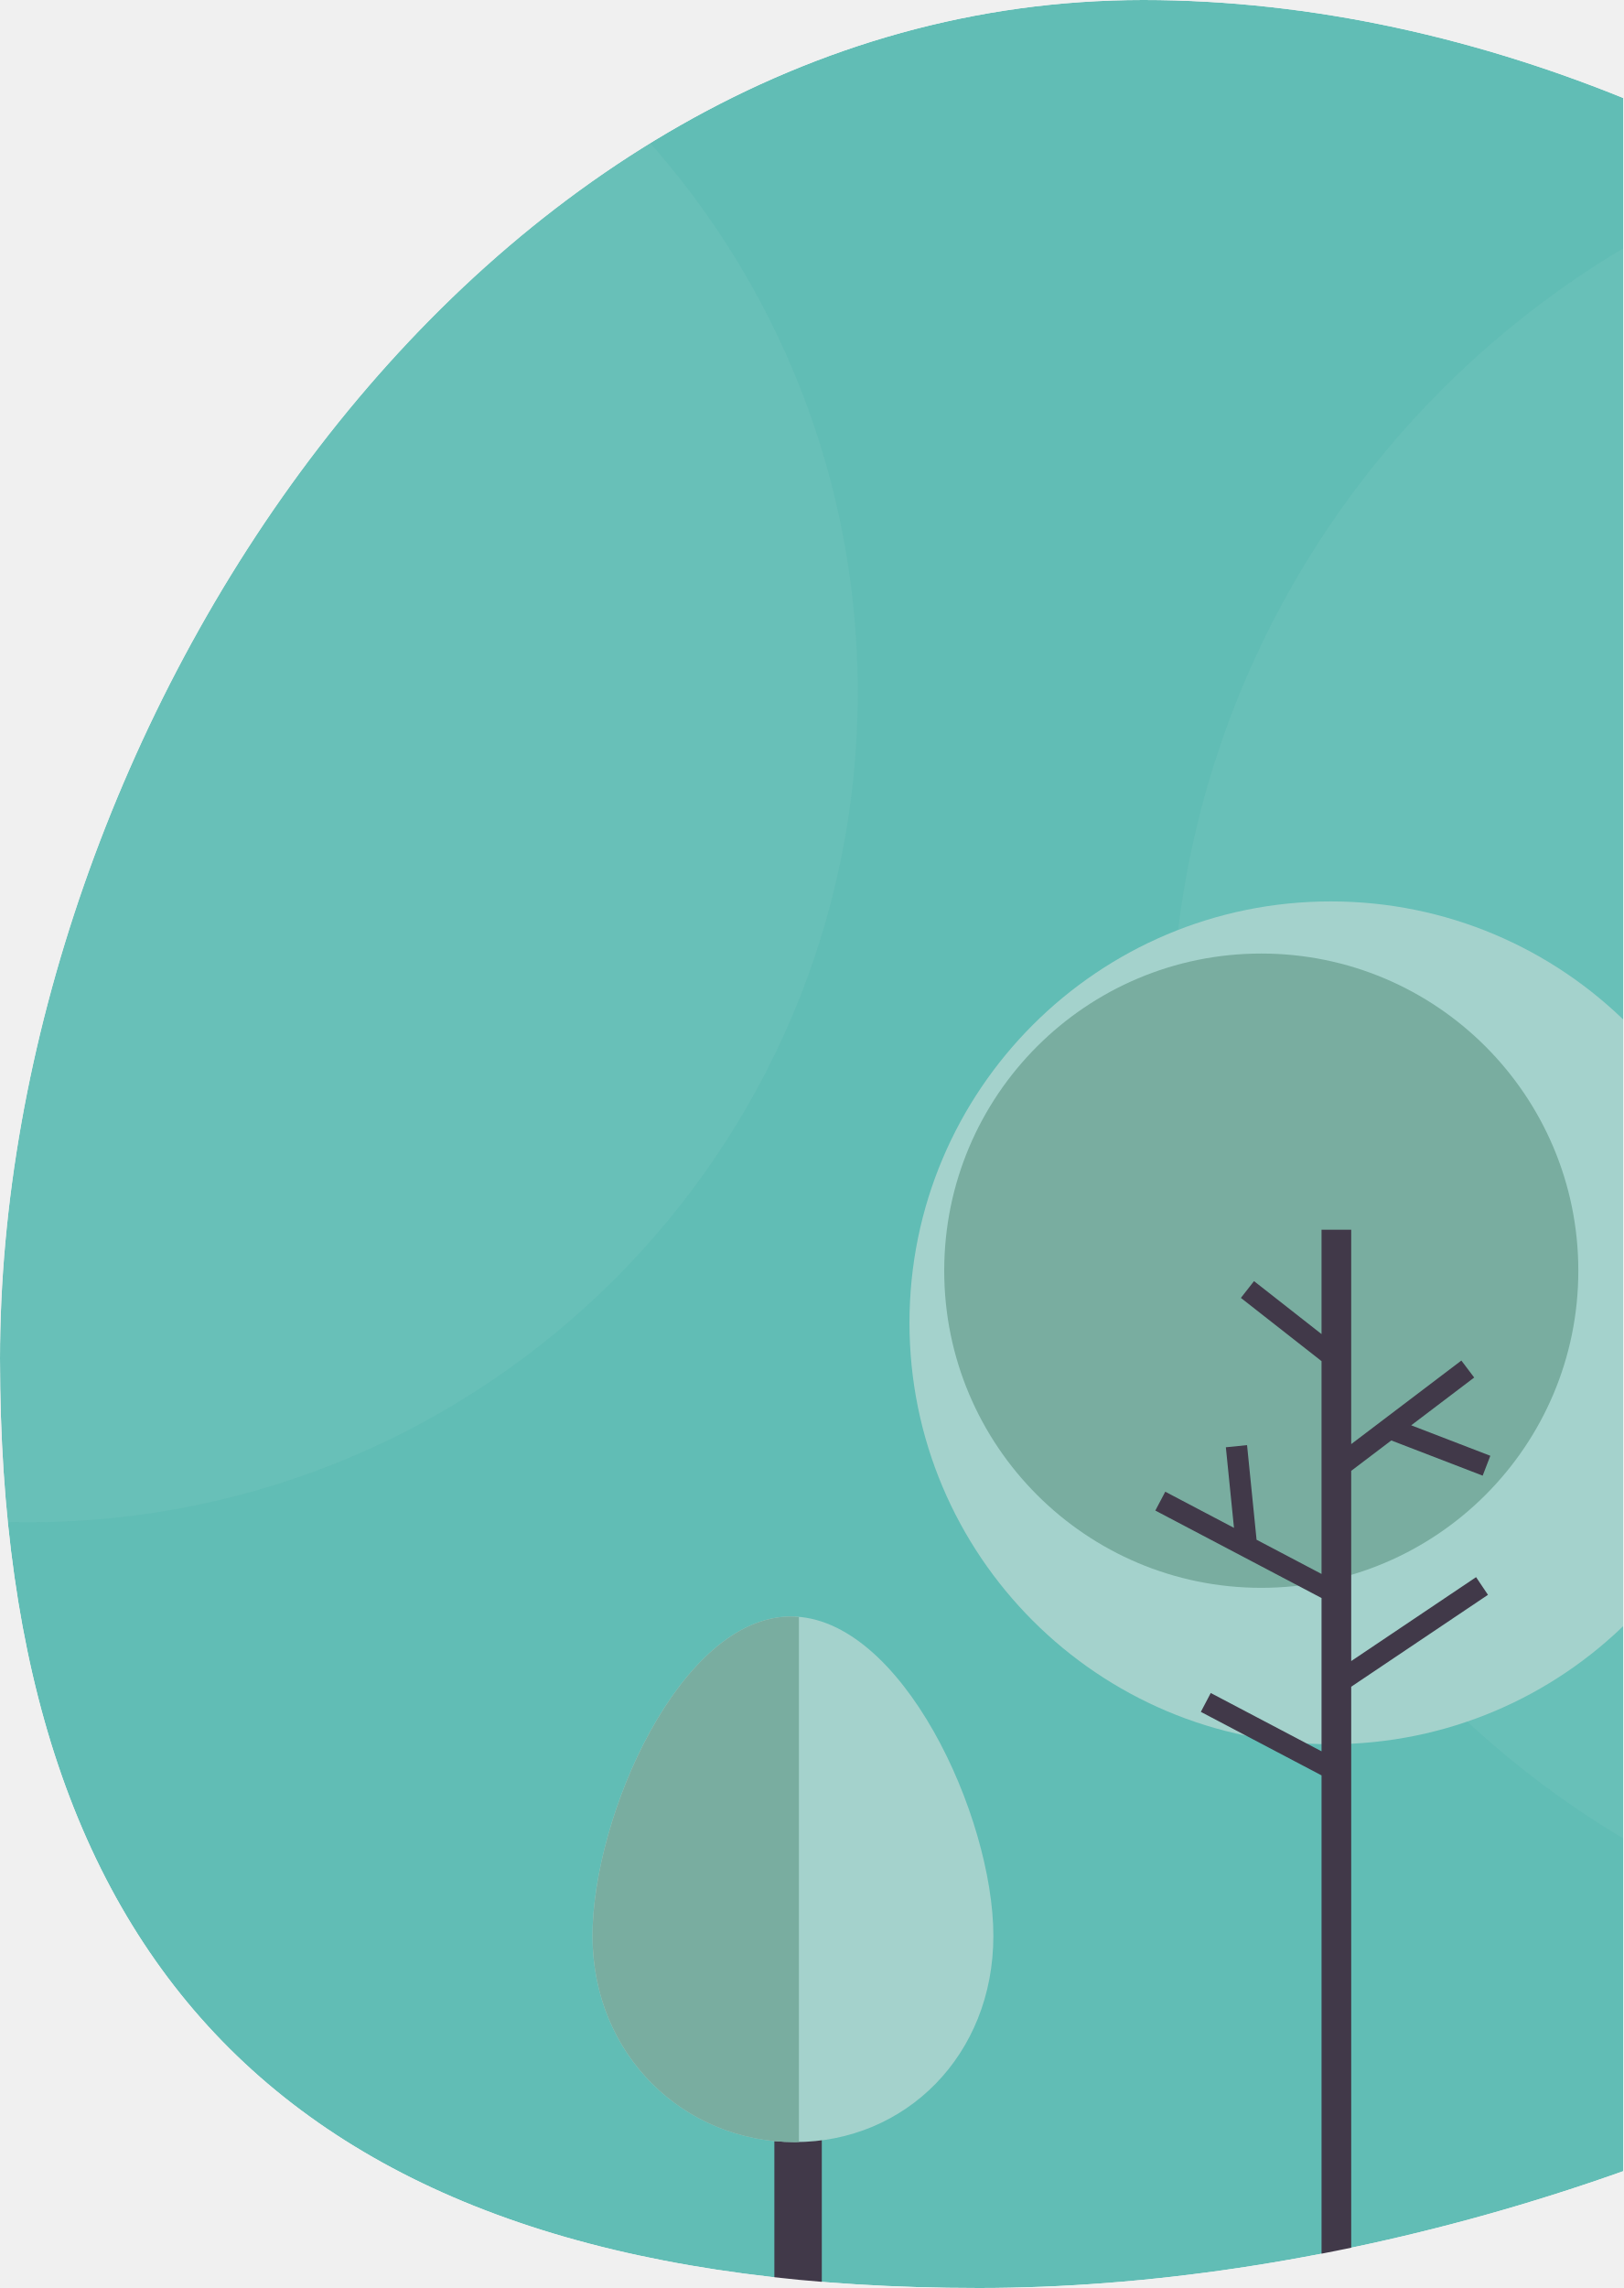
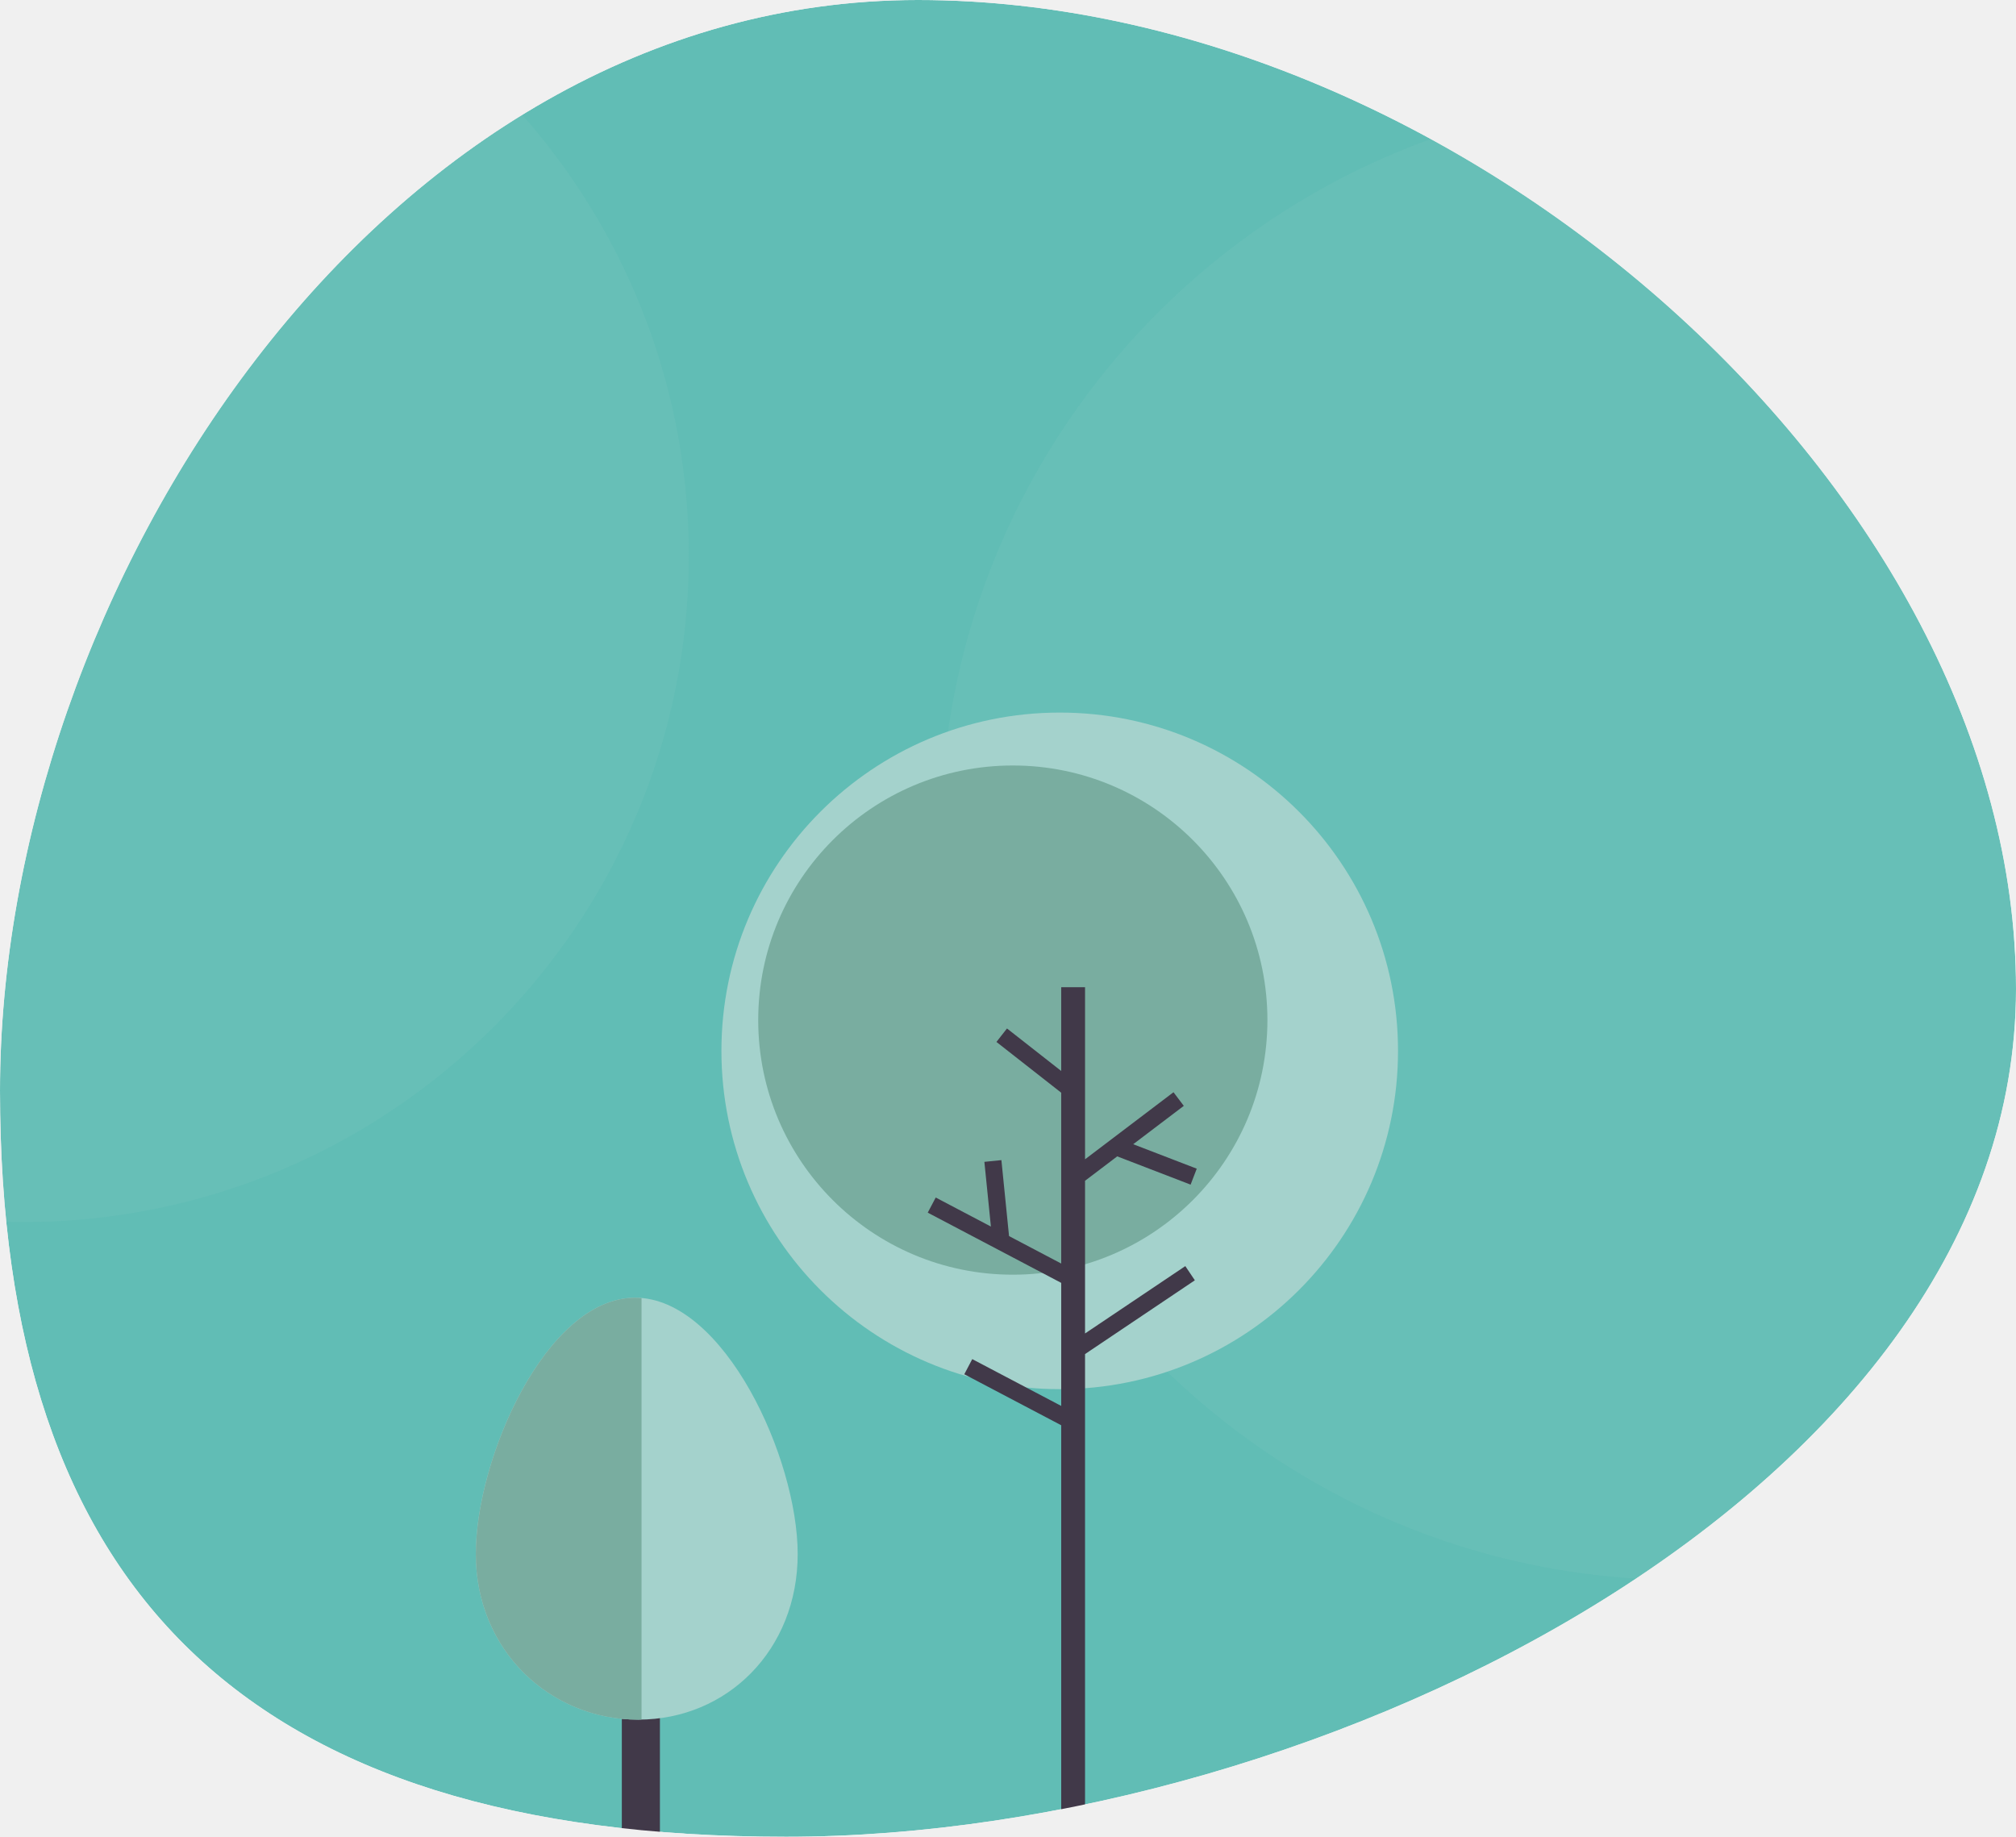
- <svg xmlns="http://www.w3.org/2000/svg" width="589" height="830" viewBox="0 0 589 830" fill="none">
-   <g clip-path="url(#clip0)">
-     <mask id="mask0" mask-type="alpha" maskUnits="userSpaceOnUse" x="0" y="0" width="911" height="830">
-       <path d="M911 446.892C911 671.631 599.593 830 355.18 830C110.767 830 0 717.652 0 492.913C0 268.174 170.477 0 414.889 0C659.302 0 911 222.153 911 446.892Z" fill="white" />
-     </mask>
-     <g mask="url(#mask0)">
-       <path d="M911 446.892C911 671.631 599.593 830 355.18 830C110.767 830 0 717.652 0 492.913C0 268.174 170.477 0 414.889 0C659.302 0 911 222.153 911 446.892Z" fill="#61BDB5" />
-       <g opacity="0.1">
-         <path opacity="0.1" d="M1096 378.5C1096 563.798 945.781 714 760.489 714C575.197 714 425 563.776 425 378.5C425 193.202 575.219 43 760.489 43C945.803 42.978 1096 193.202 1096 378.5Z" fill="#A4D2CC" />
-         <path opacity="0.1" d="M311.257 251.118C311.257 417.428 176.427 552.237 10.118 552.237C-156.191 552.237 -291 417.408 -291 251.118C-291 84.809 -156.171 -50 10.118 -50C176.447 -50.02 311.257 84.809 311.257 251.118Z" fill="#A4D2CC" />
-       </g>
-       <g opacity="0.1">
-         <g clip-path="url(#clip1)">
-           <path d="M1096 378.5C1096 563.798 945.781 714 760.489 714C575.197 714 425 563.776 425 378.5C425 193.202 575.219 43 760.489 43C945.803 42.978 1096 193.202 1096 378.5Z" fill="#A4D2CC" />
-           <path d="M311.257 251.118C311.257 417.428 176.427 552.237 10.118 552.237C-156.191 552.237 -291 417.408 -291 251.118C-291 84.809 -156.171 -50 10.118 -50C176.447 -50.02 311.257 84.809 311.257 251.118Z" fill="#A4D2CC" />
-         </g>
-       </g>
-       <path d="M635.763 479.867C635.763 564.296 567.315 632.733 482.886 632.733C398.457 632.733 330.02 564.286 330.02 479.867C330.02 395.438 398.467 327 482.886 327C567.325 326.99 635.763 395.438 635.763 479.867Z" fill="#A4D2CC" />
-       <path d="M572.726 460.958C572.726 524.499 521.219 576.006 457.678 576.006C394.136 576.006 342.629 524.499 342.629 460.958C342.629 397.416 394.136 345.909 457.678 345.909C521.219 345.909 572.726 397.416 572.726 460.958Z" fill="#79ADA0" />
-       <path d="M535.625 572.13L490.316 602.568V533.565L504.854 522.541L538.018 535.311L540.794 528.103L512.082 517.049L534.939 499.715L530.285 493.556L490.316 523.863V446.097H479.544V483.955L455.043 464.744L450.278 470.831L479.544 493.768V570.969L455.971 558.561L452.519 524.237L444.826 525.014L447.774 554.251L422.838 541.137L419.234 547.971L479.544 579.701V635.308L439.344 614.158L435.75 621.002L479.544 644.04V831.128H490.316V611.876L539.936 578.541L535.625 572.13Z" fill="#413949" />
-       <path d="M298.206 775.454H281.075V899.039H298.206V775.454Z" fill="#413949" />
-       <path d="M289.64 775.454H281.075V899.039H289.64V775.454Z" fill="#413949" />
-       <path d="M215 702.245C215 745.575 248.28 777.064 288.446 777.064C328.621 777.064 360.462 745.566 360.462 702.245C360.462 658.923 327.192 586.406 287.016 586.406C246.841 586.406 215 658.923 215 702.245Z" fill="#A4D2CC" />
-       <path d="M287.016 586.406C287.991 586.406 288.947 586.48 289.902 586.573V777.008C289.401 777.036 288.947 777.082 288.455 777.082C248.289 777.082 215.009 745.584 215.009 702.263C215 658.933 246.841 586.406 287.016 586.406Z" fill="#79ADA0" />
+ <svg xmlns="http://www.w3.org/2000/svg" width="911" height="830" viewBox="0 0 911 830" fill="none">
+   <mask id="mask0" mask-type="alpha" maskUnits="userSpaceOnUse" x="0" y="0" width="911" height="830">
+     <path d="M911 446.892C911 671.631 599.593 830 355.18 830C110.767 830 0 717.652 0 492.913C0 268.174 170.477 0 414.889 0C659.302 0 911 222.153 911 446.892Z" fill="white" />
+   </mask>
+   <g mask="url(#mask0)">
+     <path d="M911 446.892C911 671.631 599.593 830 355.18 830C110.767 830 0 717.652 0 492.913C0 268.174 170.477 0 414.889 0C659.302 0 911 222.153 911 446.892Z" fill="#61BDB5" />
+     <g opacity="0.1">
+       <path d="M1096 378.5C1096 563.798 945.781 714 760.489 714C575.197 714 425 563.776 425 378.5C425 193.202 575.219 43 760.489 43C945.803 42.978 1096 193.202 1096 378.5Z" fill="#A4D2CC" />
+       <path d="M311.257 251.118C311.257 417.428 176.427 552.237 10.118 552.237C-156.191 552.237 -291 417.408 -291 251.118C-291 84.809 -156.171 -50 10.118 -50C176.447 -50.02 311.257 84.809 311.257 251.118Z" fill="#A4D2CC" />
    </g>
+     <path d="M631.743 474.867C631.743 559.296 563.296 627.733 478.867 627.733C394.438 627.733 326 559.286 326 474.867C326 390.438 394.448 322 478.867 322C563.306 321.99 631.743 390.438 631.743 474.867Z" fill="#A4D2CC" />
+     <path d="M572.726 460.958C572.726 524.499 521.219 576.006 457.678 576.006C394.136 576.006 342.629 524.499 342.629 460.958C342.629 397.416 394.136 345.909 457.678 345.909C521.219 345.909 572.726 397.416 572.726 460.958Z" fill="#79ADA0" />
+     <path d="M535.625 572.13L490.316 602.568V533.565L504.854 522.541L538.018 535.311L540.794 528.103L512.082 517.049L534.939 499.715L530.285 493.556L490.316 523.863V446.097H479.544V483.955L455.043 464.744L450.277 470.831L479.544 493.768V570.969L455.971 558.561L452.519 524.237L444.826 525.014L447.774 554.251L422.838 541.137L419.234 547.971L479.544 579.701V635.308L439.344 614.158L435.75 621.002L479.544 644.04V831.128H490.316V611.876L539.936 578.541L535.625 572.13Z" fill="#413949" />
+     <path d="M298.206 775.454H281.075V899.039H298.206V775.454Z" fill="#413949" />
+     <path d="M289.64 775.454H281.075V899.039H289.64V775.454Z" fill="#413949" />
+     <path d="M215 702.245C215 745.575 248.28 777.064 288.446 777.064C328.621 777.064 360.462 745.566 360.462 702.245C360.462 658.923 327.192 586.406 287.016 586.406C246.841 586.406 215 658.923 215 702.245Z" fill="#A4D2CC" />
+     <path d="M287.016 586.406C287.991 586.406 288.947 586.48 289.902 586.573V777.008C289.401 777.036 288.947 777.082 288.455 777.082C248.289 777.082 215.009 745.584 215.009 702.263C215 658.933 246.841 586.406 287.016 586.406Z" fill="#79ADA0" />
  </g>
-   <defs>
-     <clipPath id="clip0">
-       <rect width="589" height="830" fill="white" />
-     </clipPath>
-     <clipPath id="clip1">
-       <rect width="589" height="714" fill="white" />
-     </clipPath>
-   </defs>
</svg>
